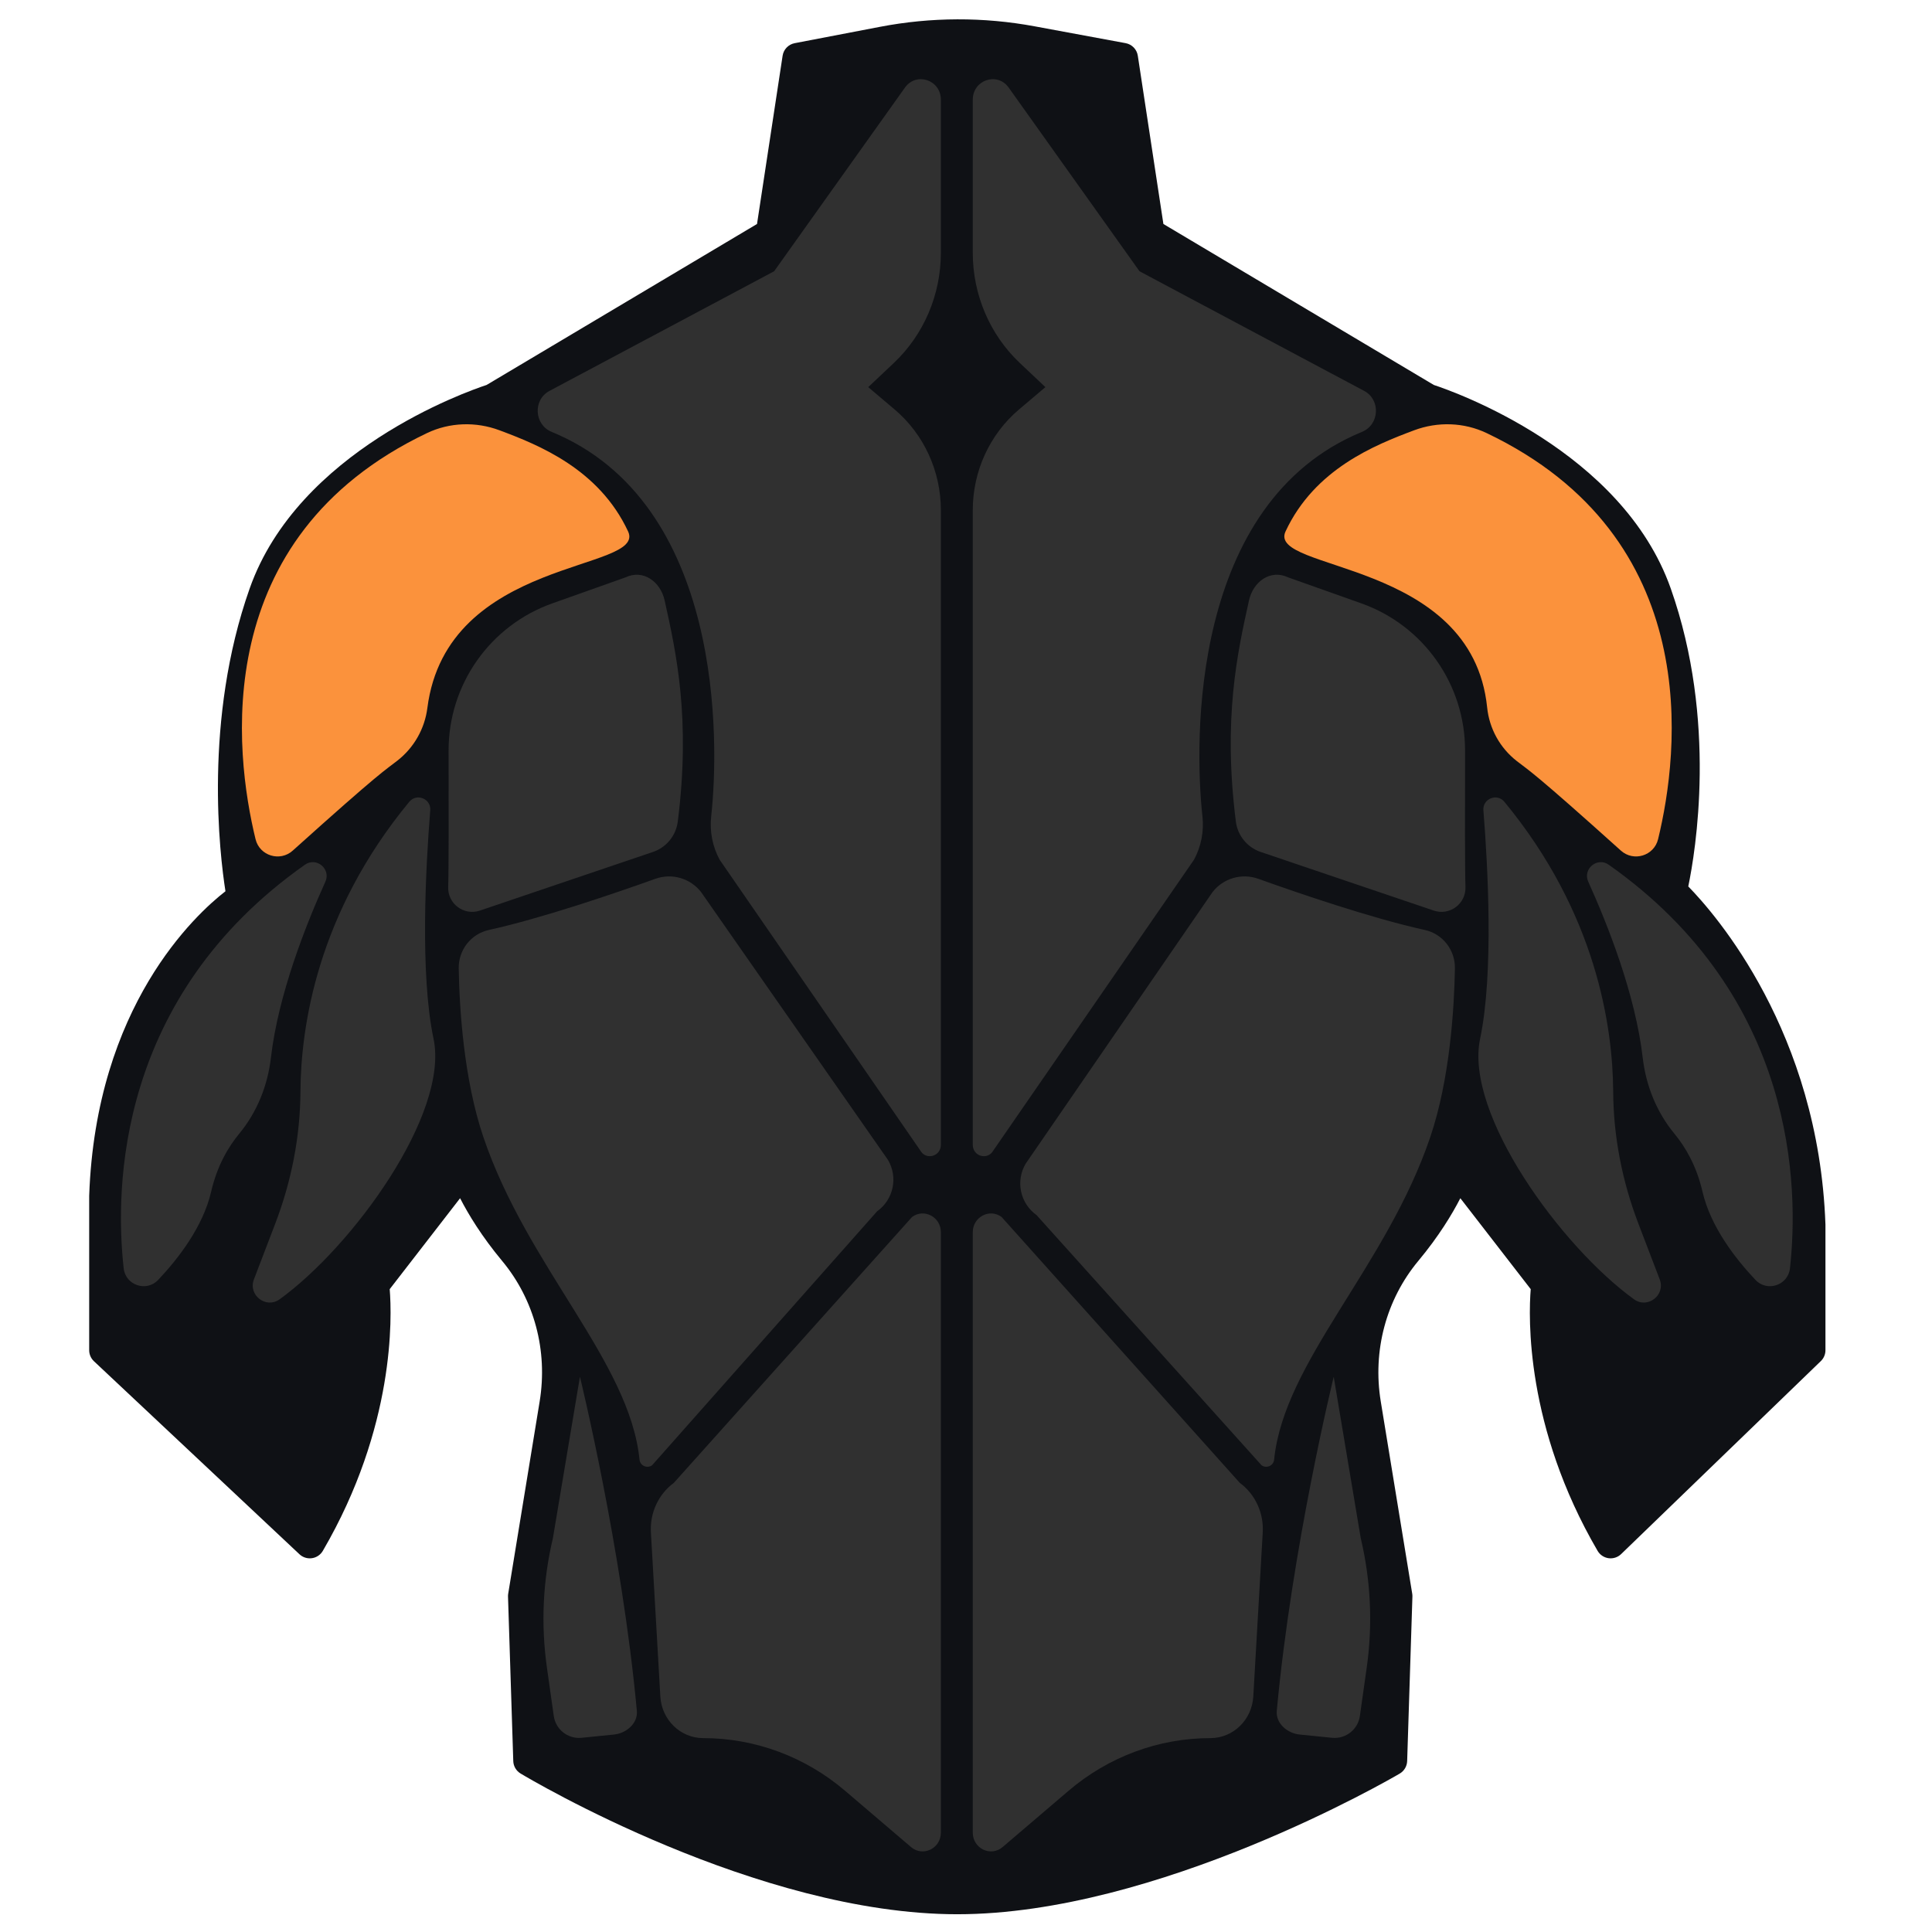
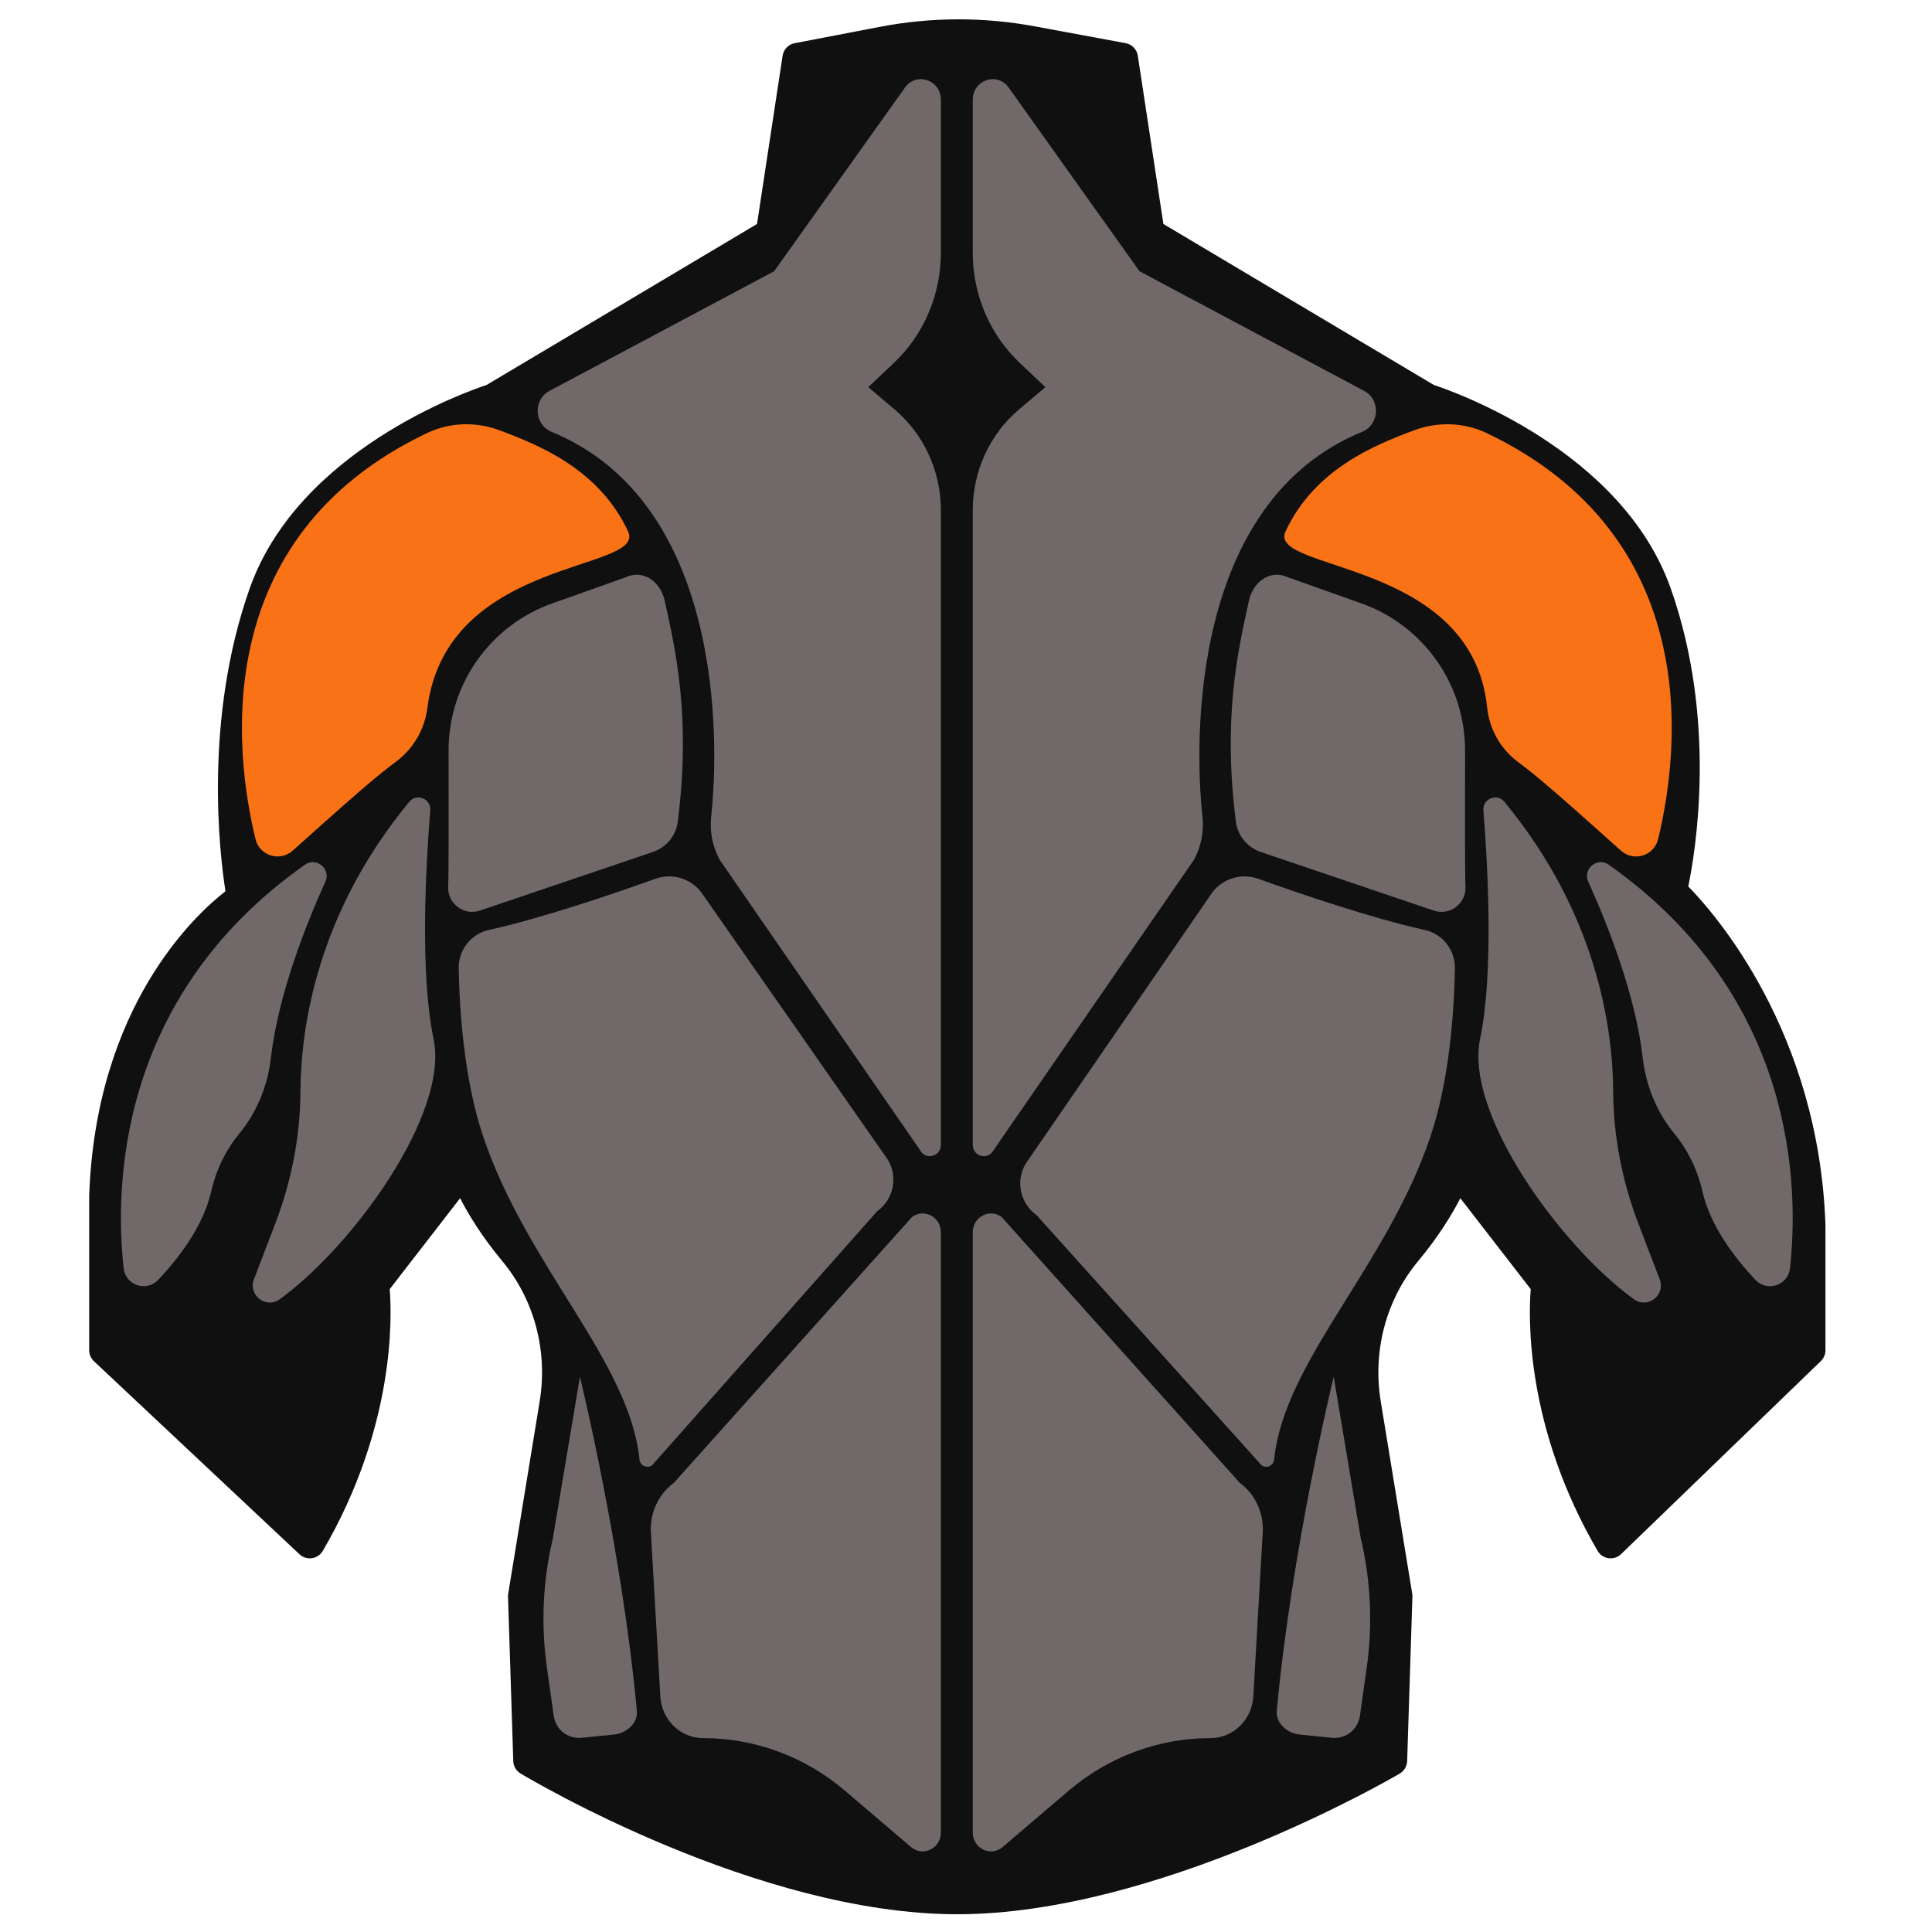
<svg xmlns="http://www.w3.org/2000/svg" version="1.1" width="512" height="512" x="0" y="0" viewBox="0 0 512 512" style="enable-background:new 0 0 512 512" xml:space="preserve" class="">
  <g>
-     <path fill="#0f1115" d="M253.7 507.294c-53.055 0-113.206-35.77-115.74-37.292a3.996 3.996 0 0 1-1.938-3.301l-1.394-43.587a3.993 3.993 0 0 1 .051-.773l8.339-50.958c2.197-13.428-1.431-26.998-9.952-37.231-5.459-6.555-8.987-12.426-11.137-16.613l-18.654 24.101c.594 7.312 1.471 36.451-17.722 69.353a3.994 3.994 0 0 1-2.88 1.942 3.99 3.99 0 0 1-3.313-1.042L24.896 360.74a4.003 4.003 0 0 1-1.262-2.916v-40.857c0-.048.001-.095.003-.143 1.795-50.276 28.202-74.486 36.112-80.635-1.533-9.755-5.849-45.496 6.415-80.234 12.891-36.517 57.436-52.173 62.786-53.936l71.668-42.661 6.782-44.589a3.999 3.999 0 0 1 3.201-3.327l22.569-4.328a110.51 110.51 0 0 1 41.056-.133l24.078 4.456a4 4 0 0 1 3.227 3.332l6.782 44.589 71.667 42.661c5.346 1.761 49.896 17.417 62.786 53.936 12.374 35.051 6.543 69.822 4.645 78.962 7.206 7.366 34.528 38.557 36.35 89.554.002.047.003.095.003.143v33.211c0 1.085-.44 2.123-1.221 2.876l-52.929 51.152a4.007 4.007 0 0 1-3.326 1.087 4.006 4.006 0 0 1-2.908-1.947c-19.192-32.901-18.316-62.04-17.723-69.353l-18.653-24.101c-2.149 4.188-5.678 10.059-11.136 16.613-8.523 10.234-12.15 23.804-9.954 37.231l8.339 50.958c.042.255.059.515.051.773l-1.393 43.587a4 4 0 0 1-1.976 3.323c-2.595 1.522-64.204 37.27-117.235 37.27z" opacity="1" data-original="#484f69" class="" />
-     <path fill="#303030" d="M249.341 26.421v40.573c0 11.104-4.525 21.699-12.471 29.202l-6.777 6.398 7.004 5.929c7.752 6.562 12.244 16.354 12.244 26.69v168.175c0 3.098-3.995 4.176-5.469 1.476l-53.144-77.005c-1.911-3.499-2.69-7.526-2.253-11.515 2.17-19.774 3.316-83.149-42.294-101.898-4.63-1.903-4.992-8.496-.564-10.854l59.534-31.704 34.672-48.678c3.012-4.229 9.518-2.034 9.518 3.211z" opacity="1" data-original="#9fabce" class="" />
-     <path fill="#fb923c" d="M113.143 114.779c6.027-2.874 12.982-3.088 19.236-.746 10.423 3.903 26.356 10.267 34.07 26.796 5.011 10.738-48.043 6.593-53.194 46.803a21.079 21.079 0 0 1-7.894 13.904c-3.472 2.721-4.255 2.722-27.78 23.883-3.378 3.039-8.786 1.387-9.859-3.029-5.538-22.785-12.627-79.931 45.421-107.611z" opacity="1" data-original="#ff004f" class="" />
-     <path fill="#303030" d="M118.879 198.948a41.33 41.33 0 0 1 27.502-39.054l19.393-6.886c4.644-2.211 9.247 1.088 10.362 6.109 3.087 13.9 6.93 31.297 3.483 58.609a9.792 9.792 0 0 1-6.564 8.045l-45.876 15.542c-4.232 1.434-8.585-1.819-8.406-6.284.149-3.725.146-20.475.106-36.081zM129.544 246.451c-4.748 1.043-8.065 5.325-7.979 10.186.19 10.723 1.34 29.321 6.515 44.641 11.65 34.484 38.777 59.506 41.401 85.549.162 1.606 2.013 2.425 3.328 1.488l59.628-67.301a10.293 10.293 0 0 0 2.88-13.634l-49.51-70.957a10.748 10.748 0 0 0-12.118-3.535c-10.47 3.75-30.039 10.465-44.145 13.563zM86.231 233.651c-5.229 11.56-12.506 29.993-14.433 46.643-.855 7.391-3.67 14.42-8.408 20.156-2.914 3.527-5.86 8.533-7.432 15.346-2.143 9.287-8.72 17.768-14.045 23.396-3.105 3.282-8.639 1.423-9.137-3.067-2.361-21.294-1.819-71.847 48.037-106.97 3.027-2.132 6.944 1.123 5.418 4.496zM108.464 212.481c1.953-2.366 5.8-.806 5.555 2.252-1.183 14.768-2.758 43.298.873 60.546 4.187 19.889-21.446 55.068-40.784 69.046-3.613 2.612-8.409-1.107-6.816-5.272l5.66-14.799c4.268-11.161 6.601-22.989 6.672-34.938.101-17.255 4.463-47.31 28.84-76.835zM249.341 326.56v159.099c0 4.211-4.761 6.518-7.908 3.832l-17.475-14.912c-10.574-9.023-23.873-13.961-37.602-13.961-6.023 0-11.003-4.836-11.359-11.032l-2.501-43.492c-.297-5.161 2-10.117 6.082-13.123l63.126-70.459c3.196-2.354 7.637 0 7.637 4.048zM153.688 364.861s11.093 45.266 15.087 88.54c.308 3.334-2.865 6.013-6.203 6.285l-8.569.861a6.767 6.767 0 0 1-7.25-5.797l-1.822-12.884a92.127 92.127 0 0 1 1.588-34.205zM257.794 26.421v40.573c0 11.104 4.525 21.699 12.471 29.202l6.777 6.398-7.004 5.929c-7.752 6.562-12.244 16.354-12.244 26.69v168.175c0 3.098 3.995 4.176 5.469 1.476l53.144-77.005c1.911-3.499 2.69-7.526 2.253-11.515-2.17-19.774-3.316-83.149 42.294-101.898 4.63-1.903 4.992-8.496.564-10.854l-59.534-31.704-34.672-48.678c-3.013-4.229-9.518-2.034-9.518 3.211z" opacity="1" data-original="#9fabce" class="" />
-     <path fill="#fb923c" d="M393.991 114.779c-6.027-2.874-12.982-3.088-19.236-.746-10.423 3.903-26.356 10.267-34.07 26.796-5.001 10.716 49.38 7.184 53.425 46.654a20.651 20.651 0 0 0 7.853 14.203c3.317 2.578 4.502 2.967 27.589 23.733 3.378 3.039 8.786 1.387 9.859-3.029 5.54-22.785 12.629-79.931-45.42-107.611z" opacity="1" data-original="#ff004f" class="" />
-     <path fill="#303030" d="M388.256 198.948a41.33 41.33 0 0 0-27.502-39.054l-19.393-6.886c-4.643-2.211-9.247 1.088-10.362 6.109-3.087 13.9-6.93 31.297-3.483 58.609a9.792 9.792 0 0 0 6.564 8.045l45.876 15.542c4.232 1.434 8.585-1.819 8.406-6.284-.149-3.725-.146-20.475-.106-36.081zM377.591 246.451c4.748 1.043 8.065 5.325 7.979 10.186-.19 10.723-1.34 29.321-6.515 44.641-11.65 34.484-38.777 59.506-41.401 85.549-.162 1.606-2.013 2.425-3.328 1.488l-59.628-66.301a10.293 10.293 0 0 1-2.88-13.634l49.51-71.957a10.748 10.748 0 0 1 12.118-3.535c10.47 3.75 30.038 10.465 44.145 13.563zM420.903 233.651c5.229 11.56 12.506 29.993 14.433 46.643.855 7.391 3.67 14.42 8.408 20.156 2.914 3.527 5.86 8.533 7.432 15.346 2.143 9.287 8.72 17.768 14.045 23.396 3.105 3.282 8.639 1.423 9.137-3.067 2.361-21.294 1.819-71.847-48.037-106.97-3.026-2.132-6.943 1.123-5.418 4.496zM398.671 212.481c-1.953-2.366-5.8-.806-5.555 2.252 1.183 14.768 2.758 43.298-.873 60.546-4.187 19.889 21.446 55.068 40.784 69.046 3.613 2.612 8.409-1.107 6.816-5.272l-5.66-14.799c-4.268-11.161-6.601-22.989-6.672-34.938-.101-17.255-4.463-47.31-28.84-76.835zM257.794 326.56v159.099c0 4.211 4.761 6.518 7.908 3.832l17.475-14.912c10.574-9.023 23.873-13.961 37.602-13.961 6.023 0 11.003-4.836 11.359-11.032l2.501-43.492c.297-5.161-2-10.117-6.082-13.123l-63.126-70.459c-3.196-2.354-7.637 0-7.637 4.048zM353.447 364.861s-11.093 45.266-15.087 88.54c-.308 3.334 2.865 6.013 6.203 6.285l8.569.861a6.767 6.767 0 0 0 7.25-5.797l1.822-12.884a92.127 92.127 0 0 0-1.588-34.205z" opacity="1" data-original="#9fabce" class="" />
+     <path fill="#101010" d="M253.7 507.294c-53.055 0-113.206-35.77-115.74-37.292a3.996 3.996 0 0 1-1.938-3.301l-1.394-43.587a3.993 3.993 0 0 1 .051-.773l8.339-50.958c2.197-13.428-1.431-26.998-9.952-37.231-5.459-6.555-8.987-12.426-11.137-16.613l-18.654 24.101c.594 7.312 1.471 36.451-17.722 69.353a3.994 3.994 0 0 1-2.88 1.942 3.99 3.99 0 0 1-3.313-1.042L24.896 360.74a4.003 4.003 0 0 1-1.262-2.916v-40.857c0-.048.001-.095.003-.143 1.795-50.276 28.202-74.486 36.112-80.635-1.533-9.755-5.849-45.496 6.415-80.234 12.891-36.517 57.436-52.173 62.786-53.936l71.668-42.661 6.782-44.589a3.999 3.999 0 0 1 3.201-3.327l22.569-4.328a110.51 110.51 0 0 1 41.056-.133l24.078 4.456a4 4 0 0 1 3.227 3.332l6.782 44.589 71.667 42.661c5.346 1.761 49.896 17.417 62.786 53.936 12.374 35.051 6.543 69.822 4.645 78.962 7.206 7.366 34.528 38.557 36.35 89.554.002.047.003.095.003.143v33.211c0 1.085-.44 2.123-1.221 2.876l-52.929 51.152a4.007 4.007 0 0 1-3.326 1.087 4.006 4.006 0 0 1-2.908-1.947c-19.192-32.901-18.316-62.04-17.723-69.353l-18.653-24.101c-2.149 4.188-5.678 10.059-11.136 16.613-8.523 10.234-12.15 23.804-9.954 37.231l8.339 50.958c.042.255.059.515.051.773l-1.393 43.587a4 4 0 0 1-1.976 3.323c-2.595 1.522-64.204 37.27-117.235 37.27z" opacity="1" data-original="#484f69" />
+     <path fill="#716969" d="M249.341 26.421v40.573c0 11.104-4.525 21.699-12.471 29.202l-6.777 6.398 7.004 5.929c7.752 6.562 12.244 16.354 12.244 26.69v168.175c0 3.098-3.995 4.176-5.469 1.476l-53.144-77.005c-1.911-3.499-2.69-7.526-2.253-11.515 2.17-19.774 3.316-83.149-42.294-101.898-4.63-1.903-4.992-8.496-.564-10.854l59.534-31.704 34.672-48.678c3.012-4.229 9.518-2.034 9.518 3.211z" opacity="1" data-original="#9fabce" class="" />
+     <path fill="#f97316" d="M113.143 114.779c6.027-2.874 12.982-3.088 19.236-.746 10.423 3.903 26.356 10.267 34.07 26.796 5.011 10.738-48.043 6.593-53.194 46.803a21.079 21.079 0 0 1-7.894 13.904c-3.472 2.721-4.255 2.722-27.78 23.883-3.378 3.039-8.786 1.387-9.859-3.029-5.538-22.785-12.627-79.931 45.421-107.611z" opacity="1" data-original="#ff004f" class="" />
+     <path fill="#716969" d="M118.879 198.948a41.33 41.33 0 0 1 27.502-39.054l19.393-6.886c4.644-2.211 9.247 1.088 10.362 6.109 3.087 13.9 6.93 31.297 3.483 58.609a9.792 9.792 0 0 1-6.564 8.045l-45.876 15.542c-4.232 1.434-8.585-1.819-8.406-6.284.149-3.725.146-20.475.106-36.081zM129.544 246.451c-4.748 1.043-8.065 5.325-7.979 10.186.19 10.723 1.34 29.321 6.515 44.641 11.65 34.484 38.777 59.506 41.401 85.549.162 1.606 2.013 2.425 3.328 1.488l59.628-67.301a10.293 10.293 0 0 0 2.88-13.634l-49.51-70.957a10.748 10.748 0 0 0-12.118-3.535c-10.47 3.75-30.039 10.465-44.145 13.563zM86.231 233.651c-5.229 11.56-12.506 29.993-14.433 46.643-.855 7.391-3.67 14.42-8.408 20.156-2.914 3.527-5.86 8.533-7.432 15.346-2.143 9.287-8.72 17.768-14.045 23.396-3.105 3.282-8.639 1.423-9.137-3.067-2.361-21.294-1.819-71.847 48.037-106.97 3.027-2.132 6.944 1.123 5.418 4.496zM108.464 212.481c1.953-2.366 5.8-.806 5.555 2.252-1.183 14.768-2.758 43.298.873 60.546 4.187 19.889-21.446 55.068-40.784 69.046-3.613 2.612-8.409-1.107-6.816-5.272l5.66-14.799c4.268-11.161 6.601-22.989 6.672-34.938.101-17.255 4.463-47.31 28.84-76.835zM249.341 326.56v159.099c0 4.211-4.761 6.518-7.908 3.832l-17.475-14.912c-10.574-9.023-23.873-13.961-37.602-13.961-6.023 0-11.003-4.836-11.359-11.032l-2.501-43.492c-.297-5.161 2-10.117 6.082-13.123l63.126-70.459c3.196-2.354 7.637 0 7.637 4.048zM153.688 364.861s11.093 45.266 15.087 88.54c.308 3.334-2.865 6.013-6.203 6.285l-8.569.861a6.767 6.767 0 0 1-7.25-5.797l-1.822-12.884a92.127 92.127 0 0 1 1.588-34.205zM257.794 26.421v40.573c0 11.104 4.525 21.699 12.471 29.202l6.777 6.398-7.004 5.929c-7.752 6.562-12.244 16.354-12.244 26.69v168.175c0 3.098 3.995 4.176 5.469 1.476l53.144-77.005c1.911-3.499 2.69-7.526 2.253-11.515-2.17-19.774-3.316-83.149 42.294-101.898 4.63-1.903 4.992-8.496.564-10.854l-59.534-31.704-34.672-48.678c-3.013-4.229-9.518-2.034-9.518 3.211z" opacity="1" data-original="#9fabce" class="" />
+     <path fill="#f97316" d="M393.991 114.779c-6.027-2.874-12.982-3.088-19.236-.746-10.423 3.903-26.356 10.267-34.07 26.796-5.001 10.716 49.38 7.184 53.425 46.654a20.651 20.651 0 0 0 7.853 14.203c3.317 2.578 4.502 2.967 27.589 23.733 3.378 3.039 8.786 1.387 9.859-3.029 5.54-22.785 12.629-79.931-45.42-107.611z" opacity="1" data-original="#ff004f" class="" />
+     <path fill="#716969" d="M388.256 198.948a41.33 41.33 0 0 0-27.502-39.054l-19.393-6.886c-4.643-2.211-9.247 1.088-10.362 6.109-3.087 13.9-6.93 31.297-3.483 58.609a9.792 9.792 0 0 0 6.564 8.045l45.876 15.542c4.232 1.434 8.585-1.819 8.406-6.284-.149-3.725-.146-20.475-.106-36.081zM377.591 246.451c4.748 1.043 8.065 5.325 7.979 10.186-.19 10.723-1.34 29.321-6.515 44.641-11.65 34.484-38.777 59.506-41.401 85.549-.162 1.606-2.013 2.425-3.328 1.488l-59.628-66.301a10.293 10.293 0 0 1-2.88-13.634l49.51-71.957a10.748 10.748 0 0 1 12.118-3.535c10.47 3.75 30.038 10.465 44.145 13.563zM420.903 233.651c5.229 11.56 12.506 29.993 14.433 46.643.855 7.391 3.67 14.42 8.408 20.156 2.914 3.527 5.86 8.533 7.432 15.346 2.143 9.287 8.72 17.768 14.045 23.396 3.105 3.282 8.639 1.423 9.137-3.067 2.361-21.294 1.819-71.847-48.037-106.97-3.026-2.132-6.943 1.123-5.418 4.496zM398.671 212.481c-1.953-2.366-5.8-.806-5.555 2.252 1.183 14.768 2.758 43.298-.873 60.546-4.187 19.889 21.446 55.068 40.784 69.046 3.613 2.612 8.409-1.107 6.816-5.272l-5.66-14.799c-4.268-11.161-6.601-22.989-6.672-34.938-.101-17.255-4.463-47.31-28.84-76.835zM257.794 326.56v159.099c0 4.211 4.761 6.518 7.908 3.832l17.475-14.912c10.574-9.023 23.873-13.961 37.602-13.961 6.023 0 11.003-4.836 11.359-11.032l2.501-43.492c.297-5.161-2-10.117-6.082-13.123l-63.126-70.459c-3.196-2.354-7.637 0-7.637 4.048zM353.447 364.861s-11.093 45.266-15.087 88.54c-.308 3.334 2.865 6.013 6.203 6.285l8.569.861a6.767 6.767 0 0 0 7.25-5.797l1.822-12.884a92.127 92.127 0 0 0-1.588-34.205z" opacity="1" data-original="#9fabce" class="" />
  </g>
</svg>
